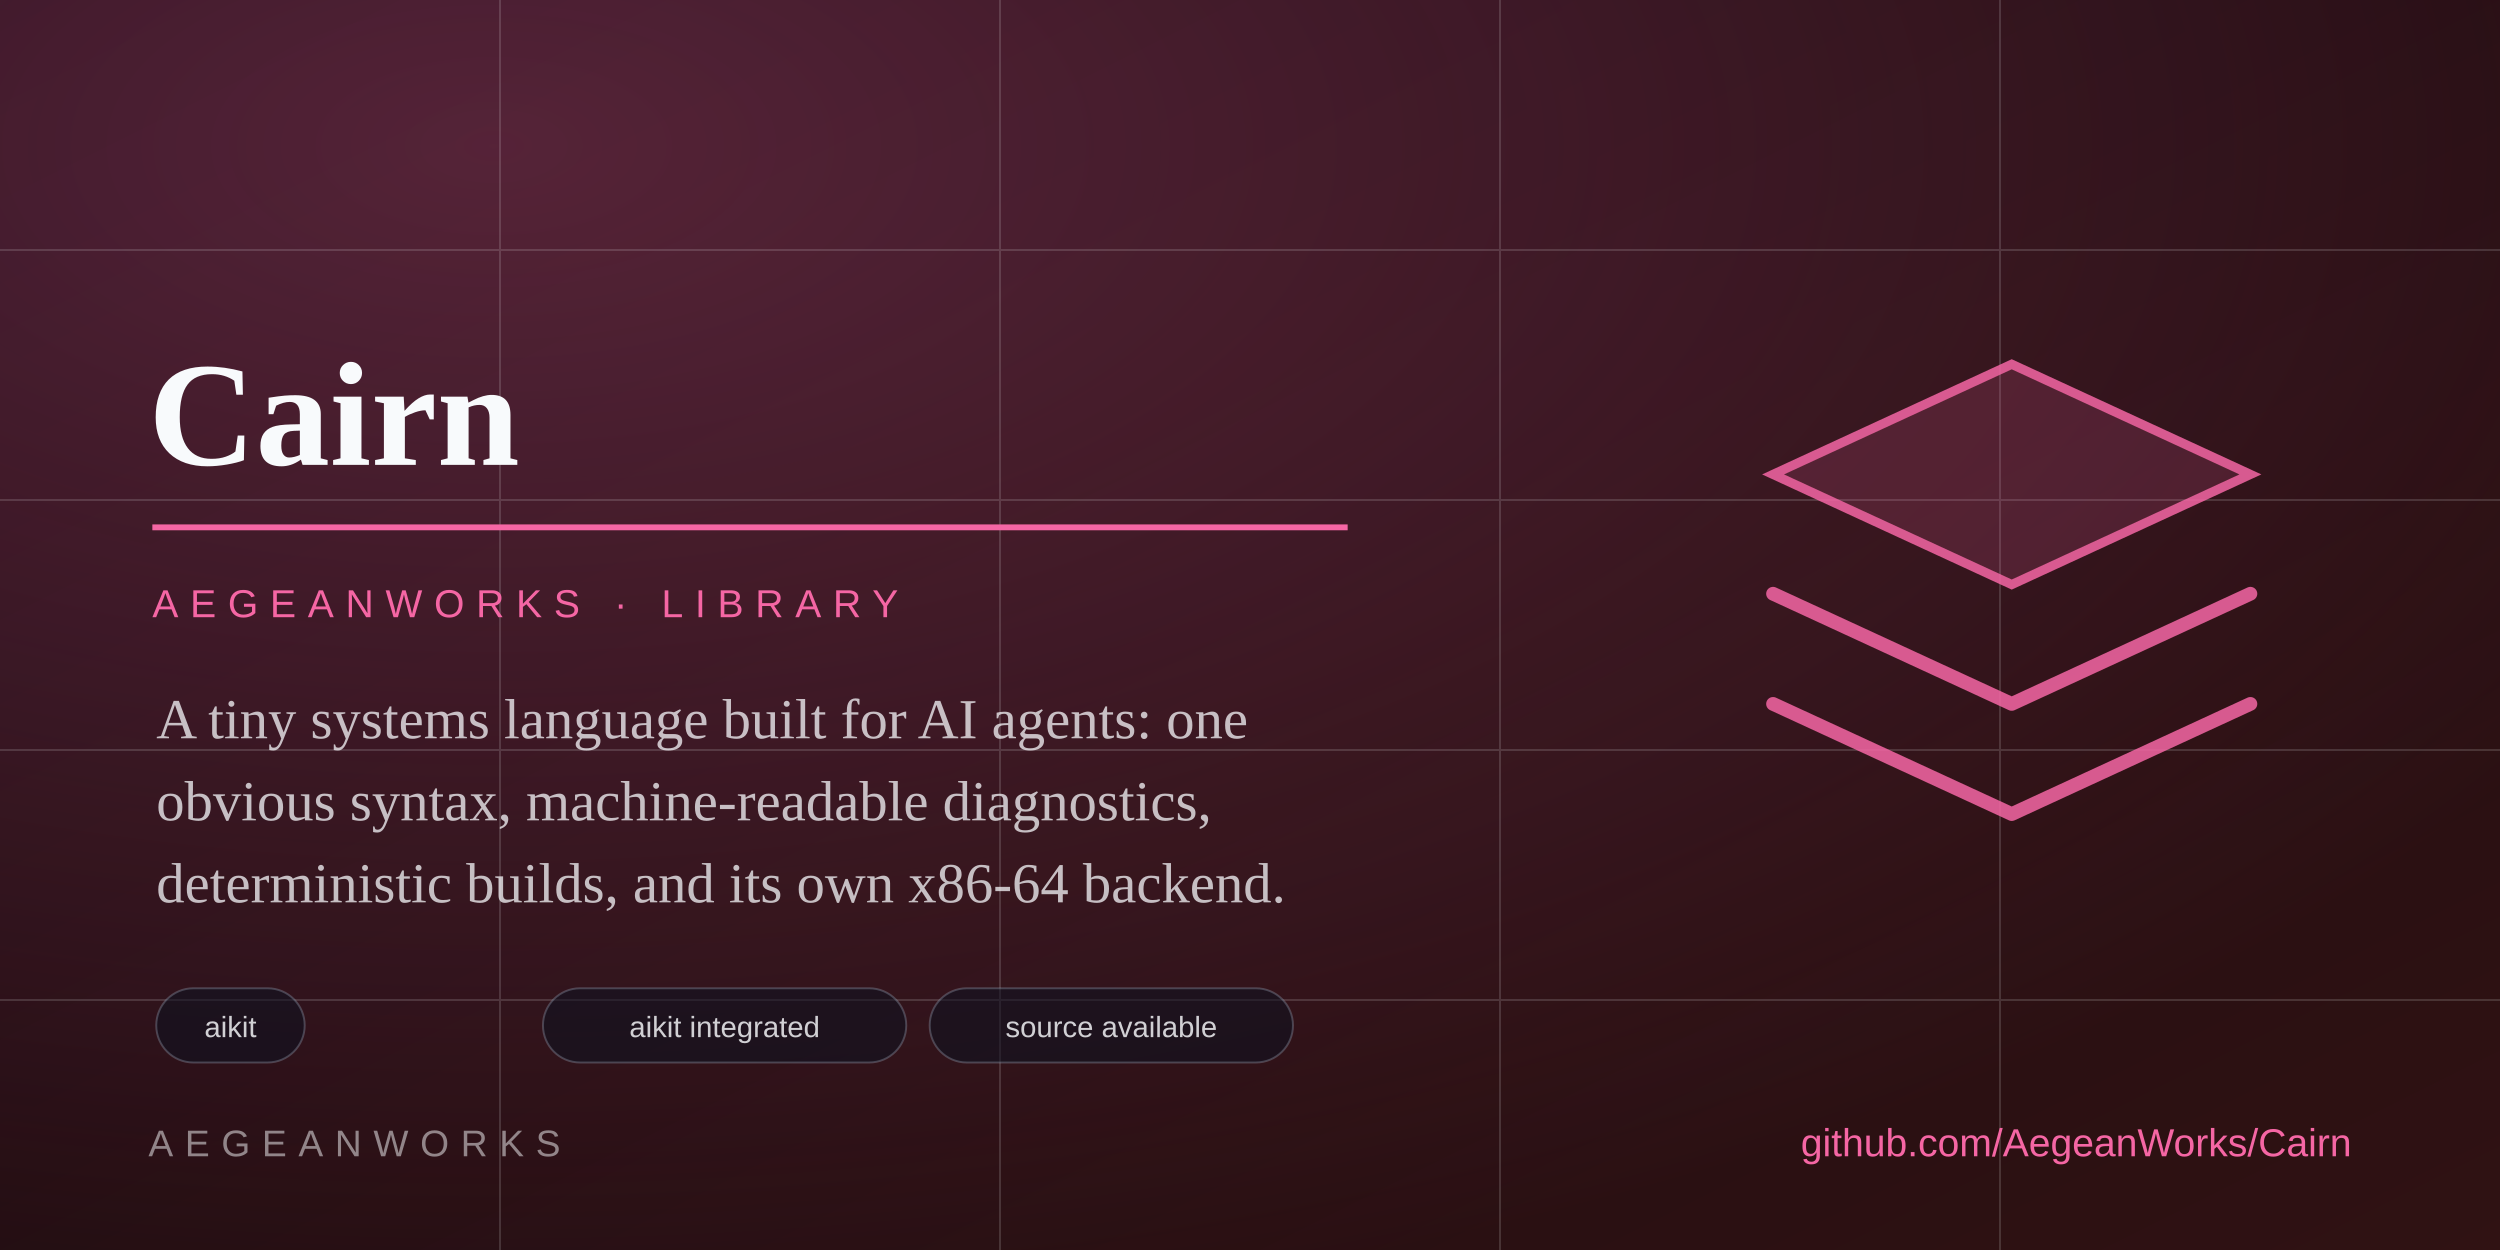
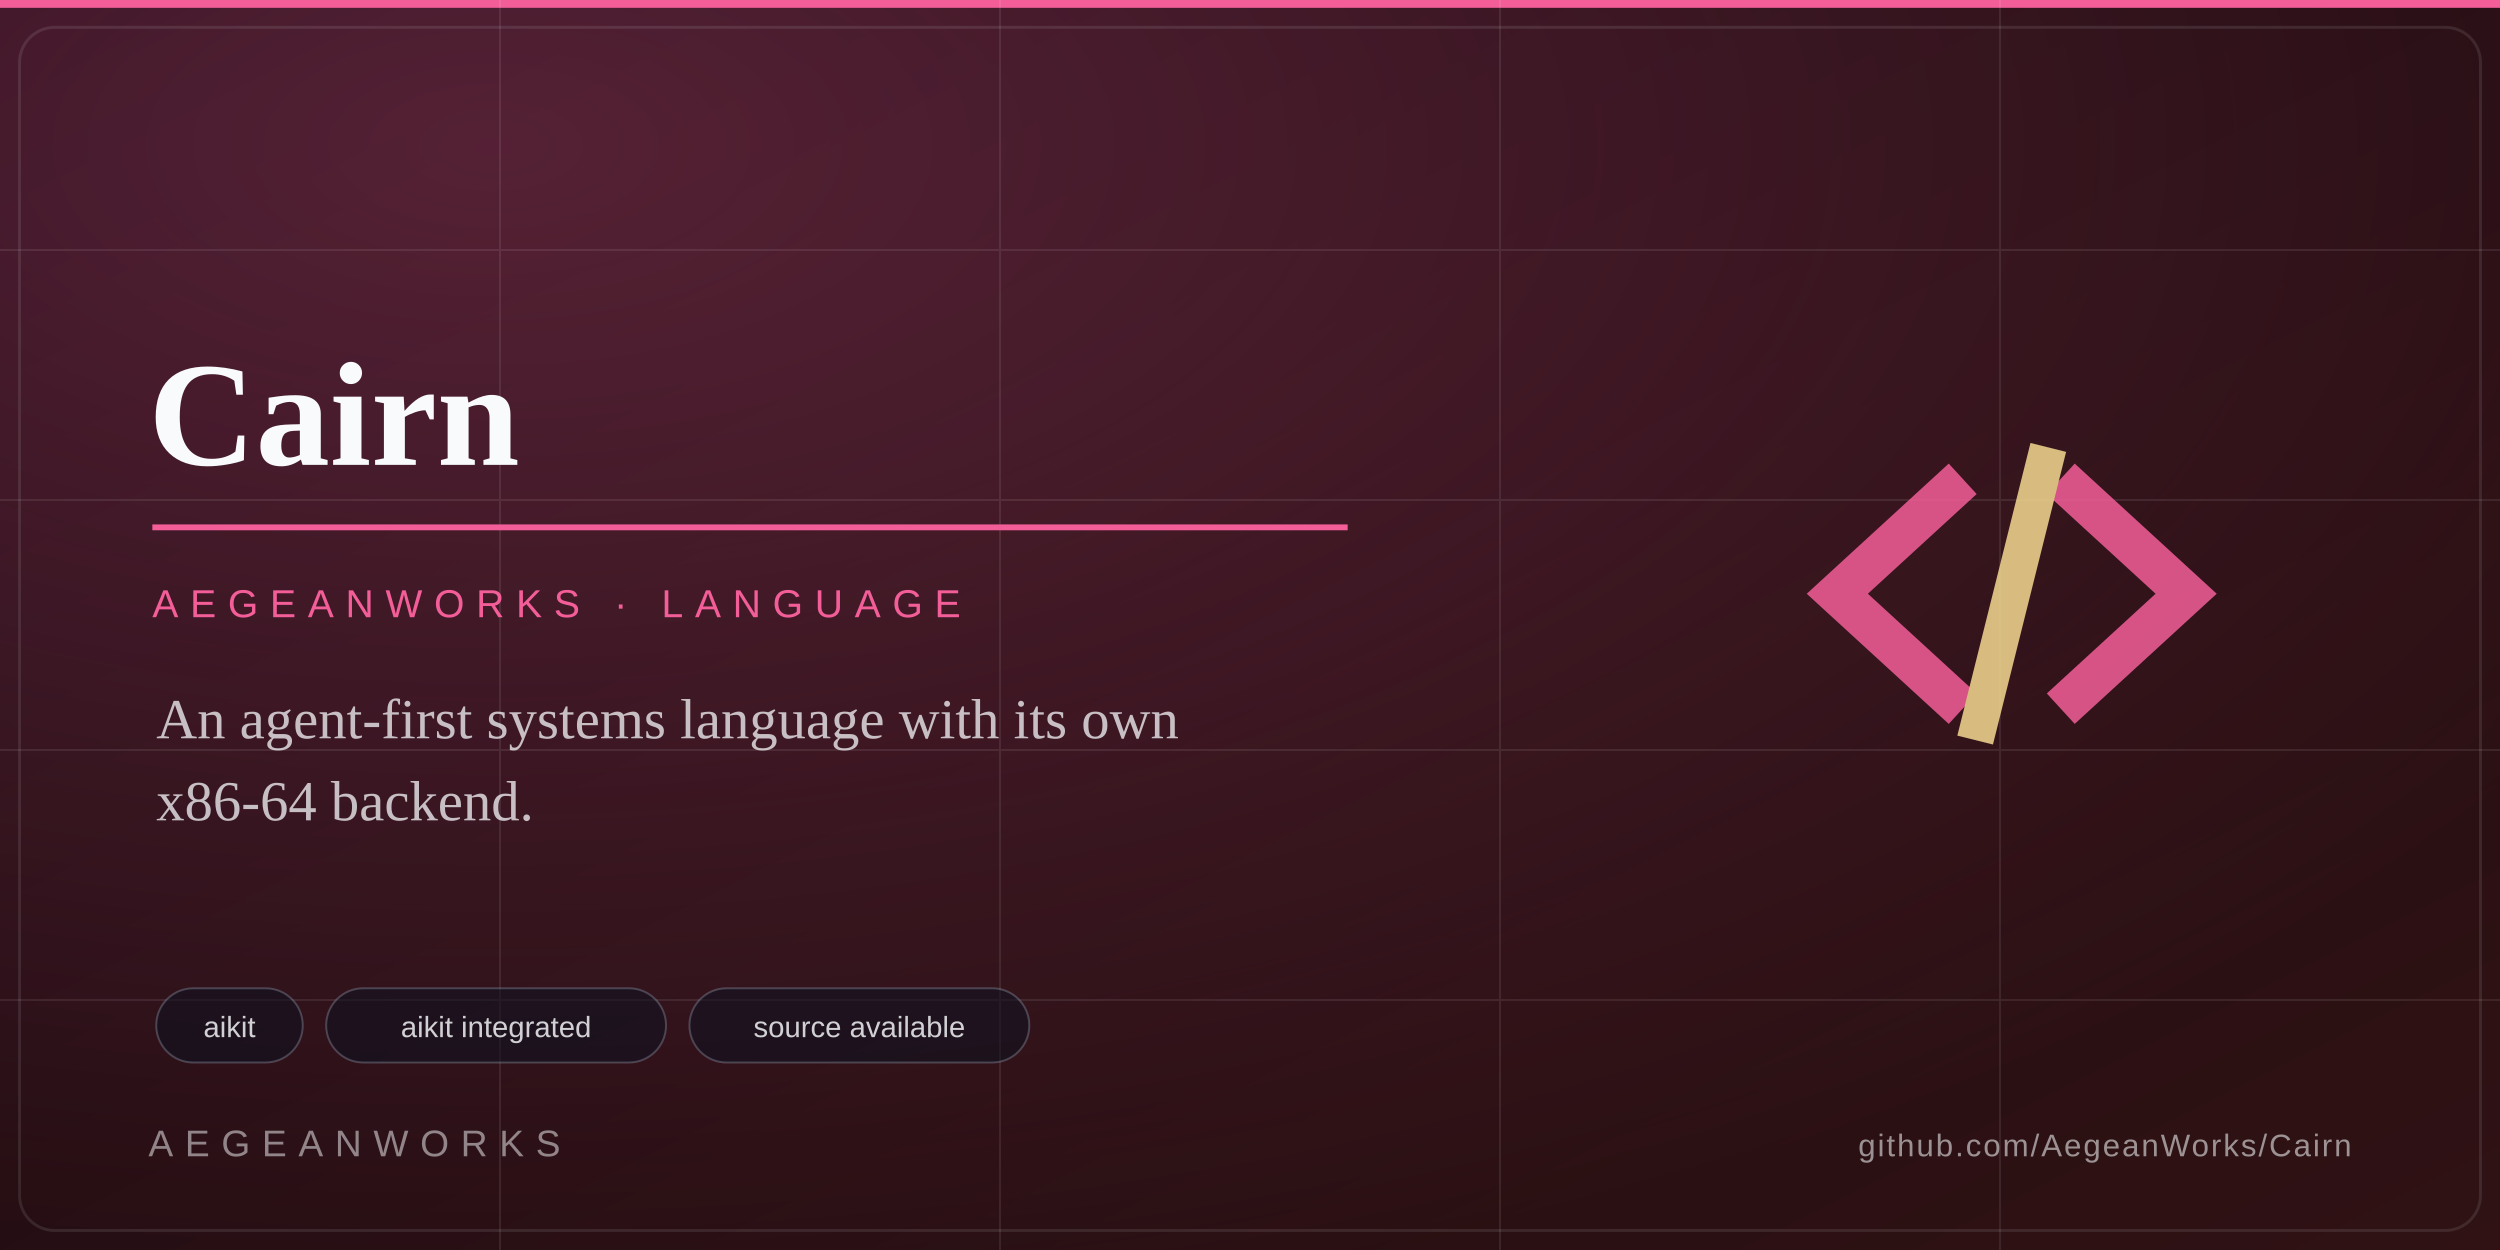
- <svg xmlns="http://www.w3.org/2000/svg" width="1280" height="640" viewBox="0 0 1280 640" role="img" aria-labelledby="title desc" data-motif="stack" data-layout="editorial">
+ <svg xmlns="http://www.w3.org/2000/svg" width="1280" height="640" viewBox="0 0 1280 640" role="img" aria-labelledby="title desc" data-motif="code" data-layout="editorial">
  <defs>
    <linearGradient id="bg" x1="0" y1="0" x2="1" y2="1">
-       <stop offset="0" stop-color="#12070d" />
-       <stop offset="1" stop-color="#301213" />
+       <stop offset="0" stop-color="#13070d" />
+       <stop offset="1" stop-color="#301214" />
    </linearGradient>
    <radialGradient id="glow" cx="0.2" cy="0.12" r="0.95">
-       <stop offset="0" stop-color="#f566a4" stop-opacity="0.28" />
-       <stop offset="1" stop-color="#f566a4" stop-opacity="0" />
+       <stop offset="0" stop-color="#f35e99" stop-opacity="0.28" />
+       <stop offset="1" stop-color="#f35e99" stop-opacity="0" />
    </radialGradient>
    <linearGradient id="band" x1="0" y1="0" x2="1" y2="0">
-       <stop offset="0" stop-color="#f566a4" />
-       <stop offset="1" stop-color="#f5d68e" />
+       <stop offset="0" stop-color="#f35e99" />
+       <stop offset="1" stop-color="#f35e99" />
    </linearGradient>
  </defs>
  <rect width="1280" height="640" fill="url(#bg)" />
  <rect width="1280" height="640" fill="url(#glow)" />
-   <g opacity="0.15" stroke="#F8FAFC">
+   <rect x="0" y="0" width="1280" height="4" fill="url(#band)" />
+   <rect x="10" y="14" width="1260" height="616" rx="18" fill="none" stroke="#F8FAFC" stroke-opacity="0.10" stroke-width="1.5" />
+   <g opacity="0.09" stroke="#F8FAFC" stroke-width="1">
    <path d="M0 128H1280M0 256H1280M0 384H1280M0 512H1280M256 0V640M512 0V640M768 0V640M1024 0V640" />
  </g>
  <g transform="translate(1030 304) scale(2.35)" opacity="0.85">
-     <path d="M-52 -26L0 -50L52 -26L0 -2Z" fill="#f566a4" fill-opacity="0.18" stroke="#f566a4" stroke-width="2" />
-     <path d="M-52 0L0 24L52 0M-52 24L0 48L52 24" fill="none" stroke="#f566a4" stroke-width="3" stroke-linecap="round" stroke-linejoin="round" />
+     <path d="M-14 -22L-38 0L-14 22" fill="none" stroke="#f35e99" stroke-width="9" stroke-linecap="square" stroke-linejoin="miter" stroke-miterlimit="4" />
+     <path d="M14 -22L38 0L14 22" fill="none" stroke="#f35e99" stroke-width="9" stroke-linecap="square" stroke-linejoin="miter" stroke-miterlimit="4" />
+     <path d="M7 -28L-7 28" fill="none" stroke="#f4d990" stroke-width="8" stroke-linecap="square" />
  </g>
  <text x="76" y="238" font-family="Georgia, Times New Roman, serif" font-size="76" font-weight="700" fill="#F8FAFC">Cairn</text>
-   <path d="M78 270H690" stroke="#f566a4" stroke-width="3" />
-   <text x="78" y="316" font-family="Segoe UI, Arial, sans-serif" font-size="20" letter-spacing="6" fill="#f566a4">AEGEANWORKS · LIBRARY</text>
-   <text x="80" y="378" font-family="Georgia, Times New Roman, serif" font-size="29" fill="#F8FAFC" fill-opacity="0.74">A tiny systems language built for AI agents: one</text>
-   <text x="80" y="420" font-family="Georgia, Times New Roman, serif" font-size="29" fill="#F8FAFC" fill-opacity="0.74">obvious syntax, machine-readable diagnostics,</text>
-   <text x="80" y="462" font-family="Georgia, Times New Roman, serif" font-size="29" fill="#F8FAFC" fill-opacity="0.74">deterministic builds, and its own x86-64 backend.</text>
-   <rect x="80" y="506" width="76" height="38" rx="19" fill="#0B1220" fill-opacity="0.55" stroke="#94A3B8" stroke-opacity="0.35" />
-   <text x="118.0" y="531" text-anchor="middle" font-family="Segoe UI, Arial, sans-serif" font-size="15" fill="#F8FAFC" fill-opacity="0.82">aikit</text>
-   <rect x="278" y="506" width="186" height="38" rx="19" fill="#0B1220" fill-opacity="0.55" stroke="#94A3B8" stroke-opacity="0.35" />
-   <text x="371.0" y="531" text-anchor="middle" font-family="Segoe UI, Arial, sans-serif" font-size="15" fill="#F8FAFC" fill-opacity="0.82">aikit integrated</text>
-   <rect x="476" y="506" width="186" height="38" rx="19" fill="#0B1220" fill-opacity="0.55" stroke="#94A3B8" stroke-opacity="0.35" />
-   <text x="569.0" y="531" text-anchor="middle" font-family="Segoe UI, Arial, sans-serif" font-size="15" fill="#F8FAFC" fill-opacity="0.82">source available</text>
+   <path d="M78 270H690" stroke="#f35e99" stroke-width="3" />
+   <text x="78" y="316" font-family="Segoe UI, Arial, sans-serif" font-size="20" letter-spacing="6" fill="#f35e99">AEGEANWORKS · LANGUAGE</text>
+   <text x="80" y="378" font-family="Georgia, Times New Roman, serif" font-size="29" fill="#F8FAFC" fill-opacity="0.74">An agent-first systems language with its own</text>
+   <text x="80" y="420" font-family="Georgia, Times New Roman, serif" font-size="29" fill="#F8FAFC" fill-opacity="0.74">x86-64 backend.</text>
+   <rect x="80" y="506" width="75" height="38" rx="19" fill="#0B1220" fill-opacity="0.55" stroke="#94A3B8" stroke-opacity="0.35" />
+   <text x="117.5" y="531" text-anchor="middle" font-family="Segoe UI, Arial, sans-serif" font-size="15" fill="#F8FAFC" fill-opacity="0.82">aikit</text>
+   <rect x="167" y="506" width="174" height="38" rx="19" fill="#0B1220" fill-opacity="0.55" stroke="#94A3B8" stroke-opacity="0.35" />
+   <text x="254.0" y="531" text-anchor="middle" font-family="Segoe UI, Arial, sans-serif" font-size="15" fill="#F8FAFC" fill-opacity="0.82">aikit integrated</text>
+   <rect x="353" y="506" width="174" height="38" rx="19" fill="#0B1220" fill-opacity="0.55" stroke="#94A3B8" stroke-opacity="0.35" />
+   <text x="440.0" y="531" text-anchor="middle" font-family="Segoe UI, Arial, sans-serif" font-size="15" fill="#F8FAFC" fill-opacity="0.82">source available</text>
  <text x="76" y="592" font-family="Segoe UI, Arial, sans-serif" font-size="19" letter-spacing="6" fill="#F8FAFC" fill-opacity="0.50">AEGEANWORKS</text>
-   <text x="1204" y="592" text-anchor="end" font-family="Segoe UI, Arial, sans-serif" font-size="20" fill="#f566a4">github.com/AegeanWorks/Cairn</text>
+   <text x="1204" y="592" text-anchor="end" font-family="Segoe UI, Arial, sans-serif" font-size="16" letter-spacing="1" fill="#F8FAFC" fill-opacity="0.55">github.com/AegeanWorks/Cairn</text>
</svg>
